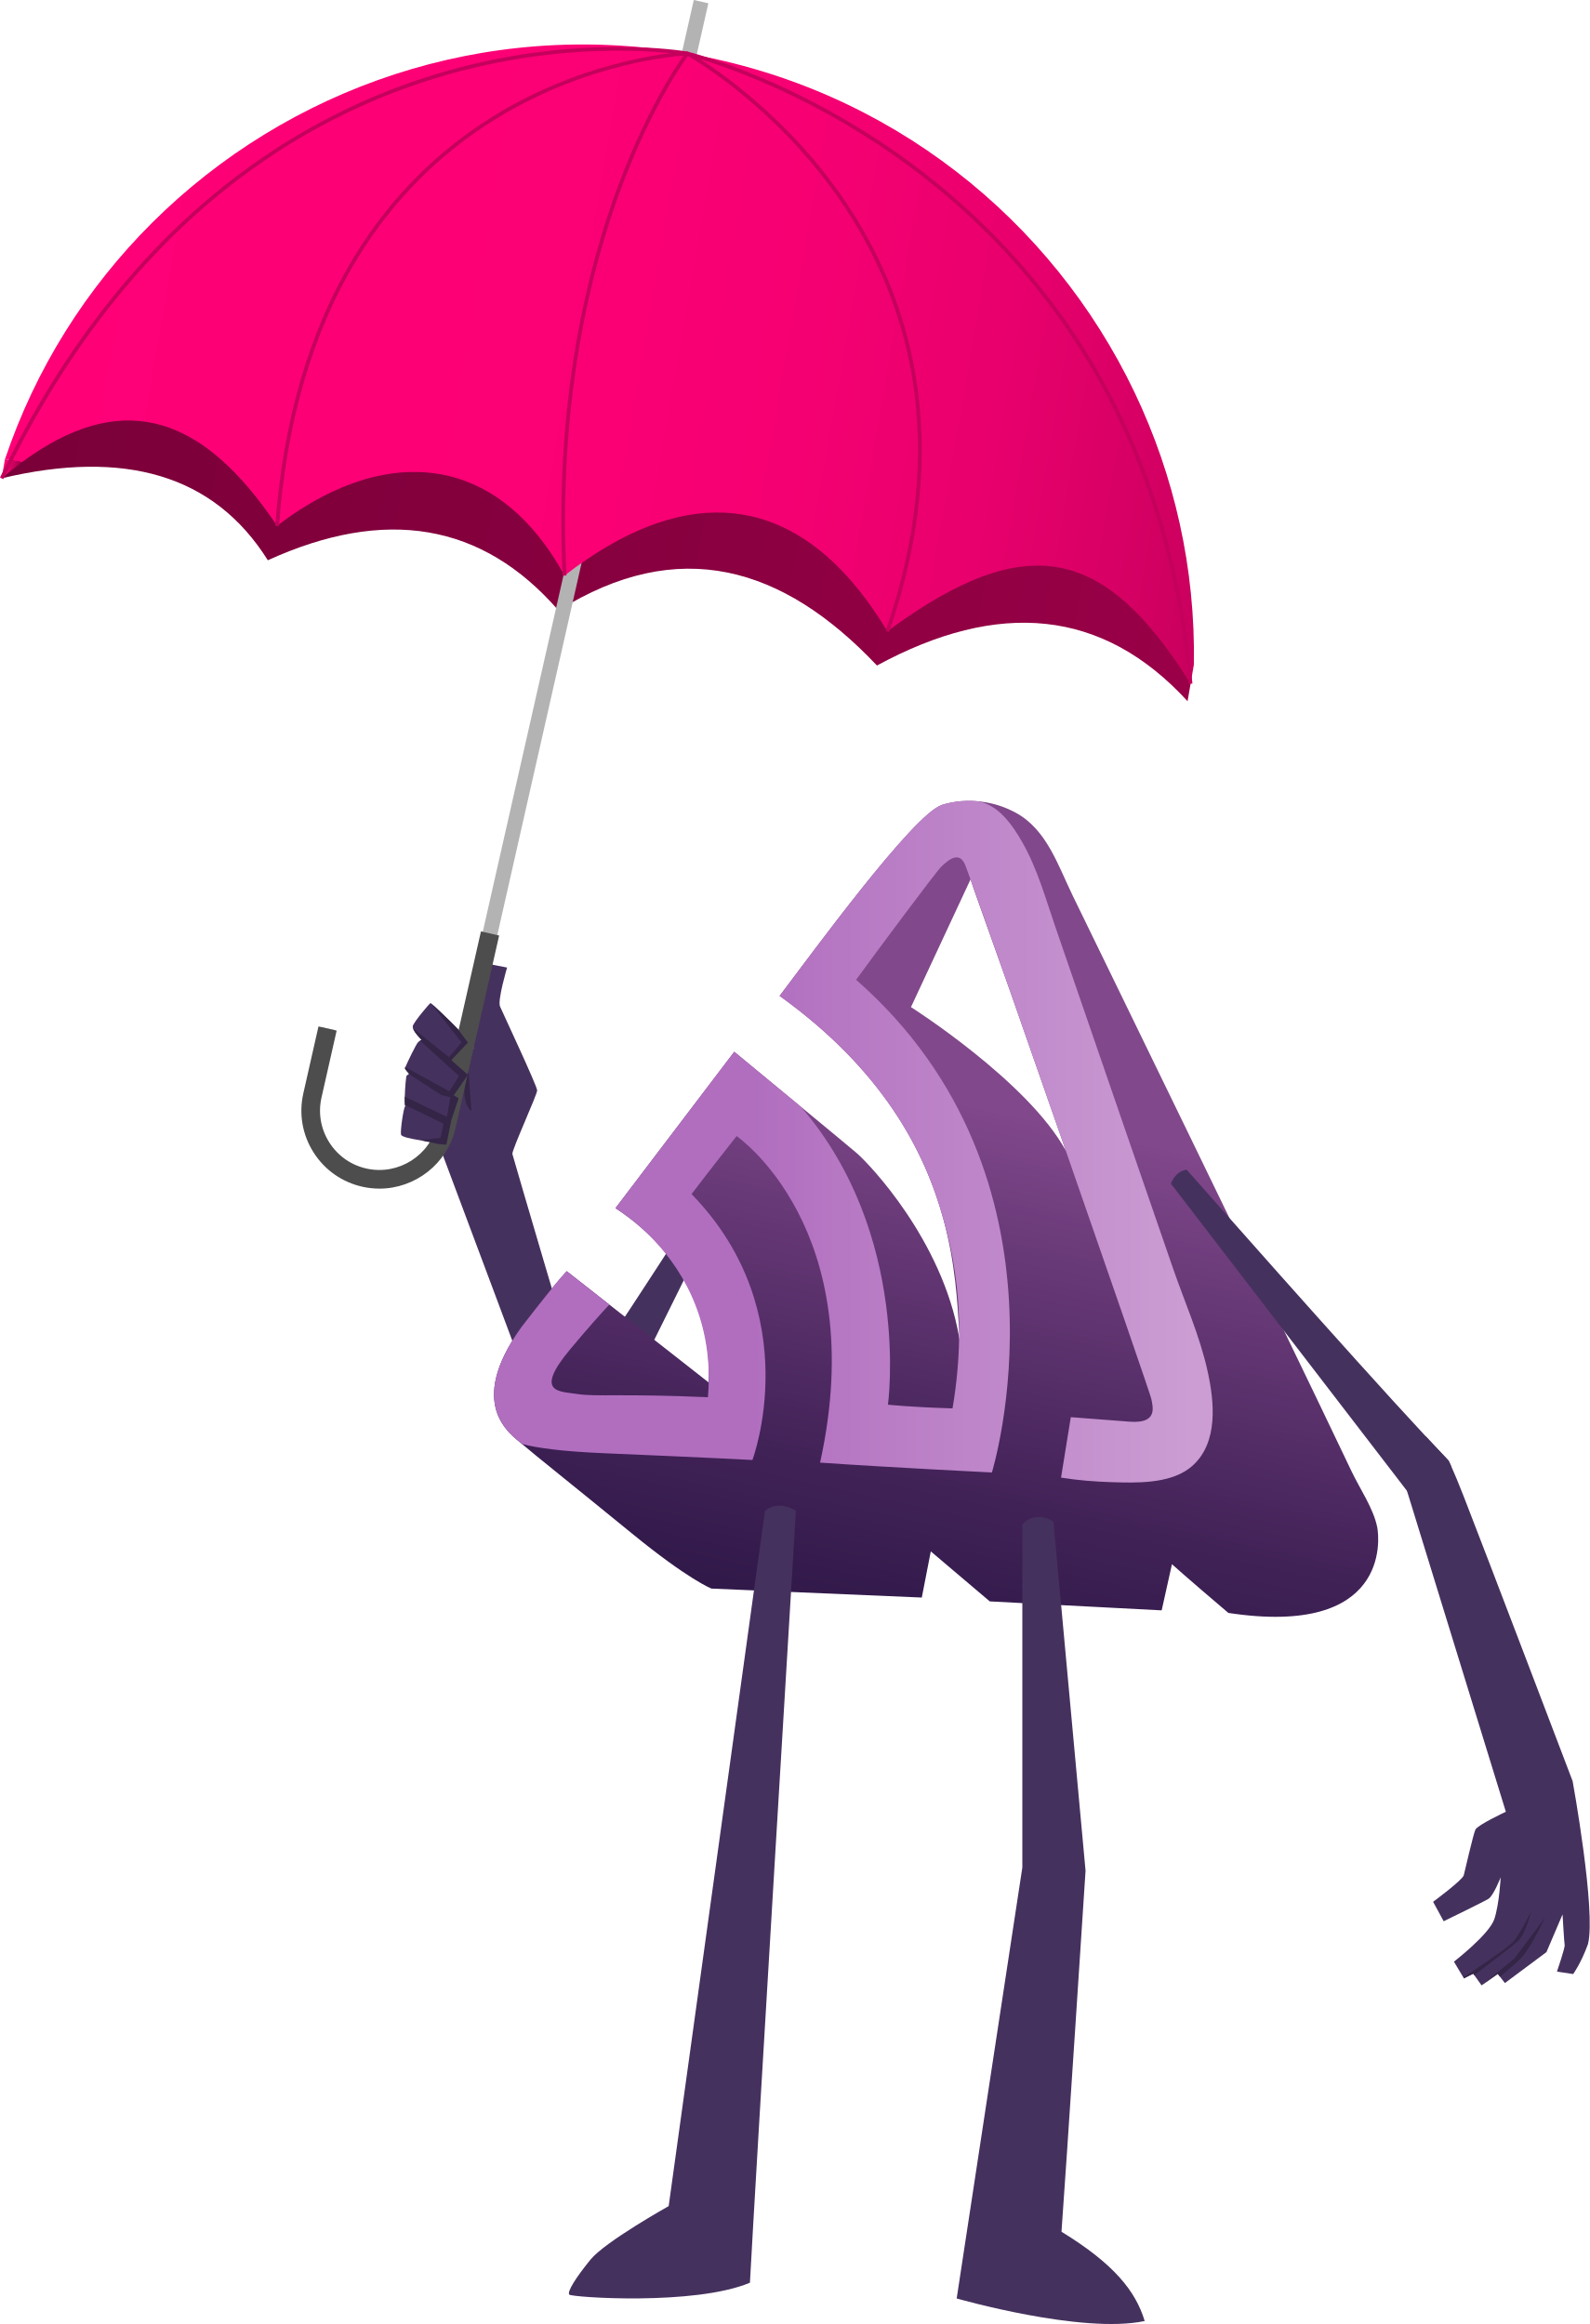
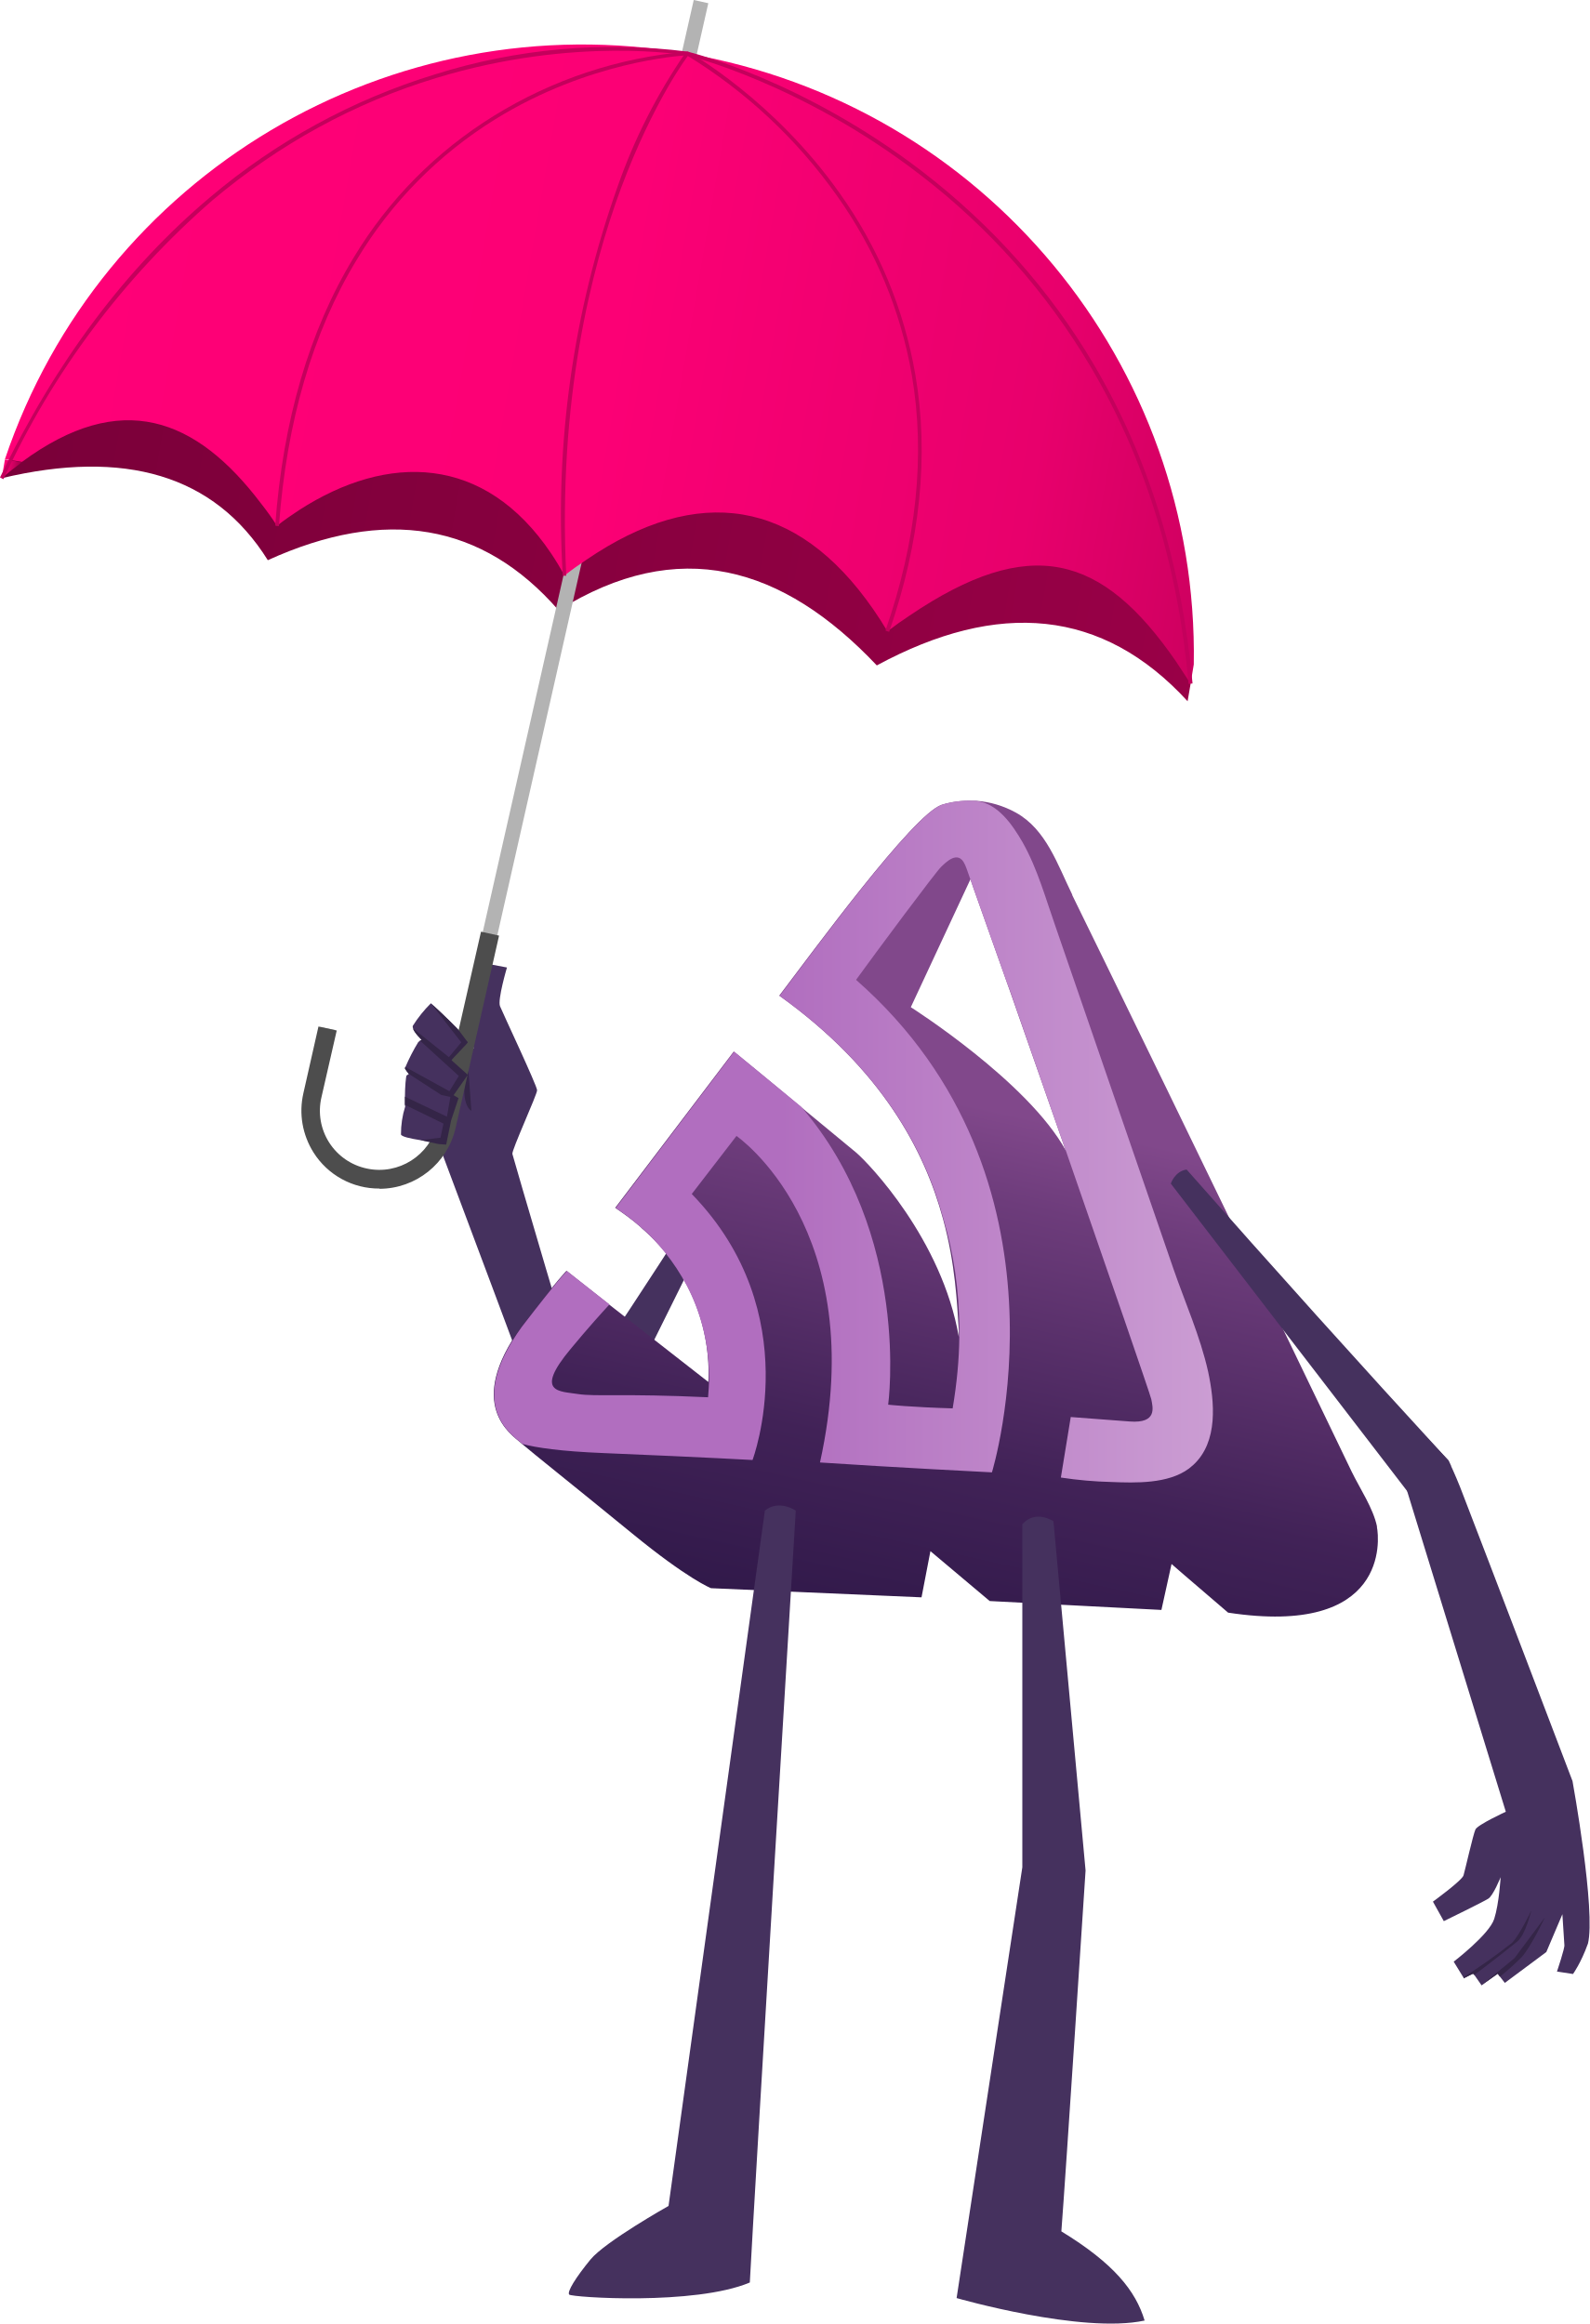
- <svg xmlns="http://www.w3.org/2000/svg" id="Layer_2" viewBox="0 0 643.44 940.85">
+ <svg xmlns="http://www.w3.org/2000/svg" id="Layer_2" viewBox="0 0 643.4 940.9">
  <defs>
-     <style>.cls-1{fill:url(#linear-gradient);}.cls-2{fill:#b3b3b3;}.cls-3{fill:#c4005c;}.cls-4{fill:#342547;}.cls-5{fill:#45315e;}.cls-6{fill:#4d4d4d;}.cls-7{fill:url(#linear-gradient-3);}.cls-8{fill:url(#linear-gradient-4);}.cls-9{fill:url(#linear-gradient-2);}.cls-10{fill:url(#linear-gradient-5);}</style>
-     <linearGradient id="linear-gradient" x1="71.04" y1="-248.63" x2="559.37" y2="-248.63" gradientTransform="translate(-102.13 371.36) rotate(9.81)" gradientUnits="userSpaceOnUse">
+     <linearGradient id="linear-gradient" x1="71" x2="559.4" y1="-248.6" y2="-248.6" gradientTransform="rotate(9.8 -2214.7 -409.4)" gradientUnits="userSpaceOnUse">
      <stop offset="0" stop-color="#7a0039" />
-       <stop offset=".54" stop-color="#88003f" />
-       <stop offset=".99" stop-color="#990047" />
+       <stop offset=".5" stop-color="#88003f" />
+       <stop offset="1" stop-color="#990047" />
    </linearGradient>
-     <linearGradient id="linear-gradient-2" x1="71.04" y1="-301.01" x2="658.43" y2="-301.01" gradientTransform="translate(-102.13 371.36) rotate(9.81)" gradientUnits="userSpaceOnUse">
+     <linearGradient id="linear-gradient-2" x1="71" x2="658.4" y1="-301" y2="-301" gradientTransform="rotate(9.8 -2214.7 -409.4)" gradientUnits="userSpaceOnUse">
      <stop offset="0" stop-color="#f07" />
-       <stop offset=".36" stop-color="#fc0075" />
-       <stop offset=".53" stop-color="#f50072" />
-       <stop offset=".67" stop-color="#e8006c" />
-       <stop offset=".78" stop-color="#d50063" />
-       <stop offset=".88" stop-color="#bd0058" />
-       <stop offset=".97" stop-color="#a0004a" />
-       <stop offset=".99" stop-color="#990047" />
+       <stop offset=".4" stop-color="#fc0075" />
+       <stop offset=".5" stop-color="#f50072" />
+       <stop offset=".7" stop-color="#e8006c" />
+       <stop offset=".8" stop-color="#d50063" />
+       <stop offset=".9" stop-color="#bd0058" />
+       <stop offset="1" stop-color="#a0004a" />
+       <stop offset="1" stop-color="#990047" />
    </linearGradient>
-     <linearGradient id="linear-gradient-3" x1="71.04" y1="-196.56" x2="78.01" y2="-196.56" gradientTransform="translate(-102.13 371.36) rotate(9.81)" gradientUnits="userSpaceOnUse">
+     <linearGradient id="linear-gradient-3" x1="71" x2="78" y1="-196.6" y2="-196.6" gradientTransform="rotate(9.8 -2214.7 -409.4)" gradientUnits="userSpaceOnUse">
      <stop offset="0" stop-color="#f07" />
      <stop offset=".2" stop-color="#ef006f" />
-       <stop offset=".59" stop-color="#c8005d" />
-       <stop offset=".99" stop-color="#990047" />
+       <stop offset=".6" stop-color="#c8005d" />
+       <stop offset="1" stop-color="#990047" />
    </linearGradient>
-     <linearGradient id="linear-gradient-4" x1="410.46" y1="451.1" x2="333.32" y2="800.55" gradientUnits="userSpaceOnUse">
+     <linearGradient id="linear-gradient-4" x1="410.5" x2="333.3" y1="451.1" y2="800.5" gradientUnits="userSpaceOnUse">
      <stop offset="0" stop-color="#81488b" />
-       <stop offset=".12" stop-color="#6d3c7b" />
-       <stop offset=".43" stop-color="#412257" />
-       <stop offset=".59" stop-color="#31194a" />
+       <stop offset=".1" stop-color="#6d3c7b" />
+       <stop offset=".4" stop-color="#412257" />
+       <stop offset=".6" stop-color="#31194a" />
    </linearGradient>
-     <linearGradient id="linear-gradient-5" x1="199.95" y1="462.2" x2="490.85" y2="462.2" gradientUnits="userSpaceOnUse">
-       <stop offset=".36" stop-color="#b16ebf" />
-       <stop offset=".97" stop-color="#cb9dd3" />
+     <linearGradient id="linear-gradient-5" x1="199.9" x2="490.9" y1="462.2" y2="462.2" gradientUnits="userSpaceOnUse">
+       <stop offset=".4" stop-color="#b16ebf" />
+       <stop offset="1" stop-color="#cb9dd3" />
    </linearGradient>
+     <style>.cls-3{fill:#c4005c}.cls-4{fill:#342547}.cls-5{fill:#45315e}</style>
  </defs>
  <g id="Layer_4">
-     <path class="cls-5" d="m301.85,467.56s-61.9,125.24-62.97,127.03c-1.07,1.78-9.66,7.15-16.1-10.38-6.15-16.74-41.99-112.43-45.22-121.04-.15-.41-.23-.62-.23-.62,0,0-3.59-.35-7.25-.92-3.75-.58-7.59-1.39-7.77-2.3-.36-1.79,1.13-11.47,1.72-11.47-.05-.09-.1-.27-.13-.51-.09-.69-.11-1.94-.07-3.38.09-3.63.51-8.45.79-8.55l.85-.62.12-.08s-1.76-1.89-1.69-2.28c.01-.04.06-.19.16-.42.8-1.88,4.35-9.38,5.21-10.16.29-.27.53-.45.73-.58.46-.29.67-.29.67-.29,0,0-2.92-2.8-3.52-4.72-.11-.35-.14-.68-.06-.95.52-1.74,6.8-9.16,7.15-9.24.02,0,.08.03.16.1,1.08.79,7.07,6.45,10.88,10.38,1.79,1.86,3.09,3.33,3.17,3.73.04.21.08.44.12.68.08.57.16,1.21.22,1.74.07.66.1,1.15.1,1.15,0,0,2.79.96,2.79.44s-4.27-7.85-4.01-11.95c.26-4.09,6.48-22.79,6.48-22.79l11.09,2.14s-3.93,13.24-2.86,15.75c1.07,2.5,15.03,32.2,15.03,33.99s-10.38,24.33-10.02,25.76c.36,1.43,26.48,90.89,27.55,91.96,1.08,1.08,62.62-94.98,62.62-94.98l4.29,3.38Z" />
-     <path class="cls-4" d="m189.39,430.57l1.43,19.16s-5.4-2.25-1.43-19.16Z" />
-     <path class="cls-1" d="m.68,193.64c49.61-11.81,85.97-1.51,107.72,33.18,47.46-21.62,86.78-15.2,117.65,20.33,48.5-30.32,90.76-18.09,128.89,22.28,49.15-26.67,91.33-23.07,125.72,14.45l1.22-7.07-46.03-136.16-394.89,3.13-23.71,16.3L.68,193.64Z" />
-     <path class="cls-2" d="m153.55,480.44c-2.16,0-4.34-.23-6.53-.71-8.09-1.76-15-6.58-19.45-13.57-4.45-6.99-5.89-15.29-4.06-23.37l6.13-27.09,5.89,1.33-6.13,27.09c-1.47,6.5-.31,13.17,3.27,18.79,3.58,5.62,9.13,9.5,15.64,10.91,13.25,2.88,26.46-5.53,29.46-18.75L280.81,0l5.89,1.33-103.05,455.09c-3.23,14.26-16.02,24.02-30.1,24.02Z" />
-     <path class="cls-6" d="m153.55,481.2c-2.21,0-4.45-.23-6.69-.72-8.29-1.81-15.37-6.74-19.93-13.9-4.56-7.16-6.03-15.66-4.16-23.94l6.13-27.09,7.36,1.67-6.13,27.09c-1.43,6.3-.3,12.77,3.17,18.22,3.47,5.45,8.85,9.21,15.17,10.58,12.85,2.79,25.66-5.36,28.56-18.18l17.63-77.86,7.36,1.67-17.63,77.86c-3.31,14.61-16.41,24.61-30.84,24.61Z" />
-     <path class="cls-9" d="m483.21,269.09l-1.33,7.72c-1.97-3.14-3.93-6.13-5.88-8.97-29.9-43.43-59.04-51.64-107.83-18.64-2.93,1.98-5.93,4.11-9.01,6.39-1.88-3.14-3.8-6.12-5.78-8.95-30.94-44.75-71.07-50.72-116.04-20.06-2.93,1.97-5.87,4.12-8.83,6.42-1.74-3.15-3.54-6.11-5.4-8.88-26.96-40.21-66.19-40.76-101.93-17.62-3.03,1.96-6.05,4.09-9.02,6.39-2.13-3.17-4.29-6.21-6.47-9.07-26.41-34.73-56.84-46.22-96.8-16.73l-6.87-1.19c12.43-36.9,33.11-69.38,59.54-95.71C116.41,35.56,196.07,7.46,278.18,21.66c82.12,14.19,147.72,67.39,181.07,137.29,16.05,33.67,24.64,71.21,23.96,110.14Z" />
-     <path class="cls-7" d="m8.88,187.1c-2.69,1.99-5.42,4.16-8.21,6.53l1.33-7.72,6.87,1.19Z" />
-     <path class="cls-3" d="m481.12,276.87c-4.3-47.99-17.65-91.22-39.68-128.51-17.62-29.83-40.81-55.93-68.91-77.6-47.88-36.91-94.06-48.26-94.52-48.37-.41-.07-45.22-7.98-101.46,9.18-33.02,10.07-63.46,26.69-90.47,49.38C52.29,109.33,23.79,147.35,1.36,193.96l-1.36-.65c22.53-46.83,51.18-85.03,85.14-113.55,27.18-22.83,57.81-39.53,91.04-49.66,56.58-17.24,101.69-9.27,102.14-9.19.5.12,46.95,11.53,95.08,48.62,28.27,21.78,51.59,48.04,69.32,78.03,22.16,37.49,35.58,80.95,39.91,129.18l-1.5.13Z" />
-     <path class="cls-3" d="m359.87,255.84l-1.43-.49c12.55-36.21,16.12-70.99,10.62-103.37-4.4-25.9-14.58-50.33-30.27-72.63-25.71-36.56-58.07-55.39-60.79-56.94-3.09.16-39.71,2.53-77.4,25.81-23,14.21-41.89,33.31-56.15,56.78-17.84,29.36-28.45,65.68-31.54,107.95l-1.51-.11c3.11-42.53,13.8-79.09,31.78-108.66,14.4-23.68,33.47-42.95,56.68-57.28,39.52-24.39,77.9-26,78.29-26.01h.21s.18.09.18.09c.34.19,34.52,19.18,61.45,57.44,15.83,22.48,26.11,47.13,30.55,73.26,5.55,32.64,1.96,67.68-10.68,104.15Z" />
-     <path class="cls-3" d="m227.75,233.05c-3.51-71.28,10.21-125.07,22.34-157.63,13.15-35.32,27.35-54.04,27.49-54.22l1.2.92c-.14.18-14.22,18.77-27.3,53.9-12.07,32.42-25.72,85.97-22.22,156.96l-1.51.07Z" />
-     <polygon class="cls-5" points="173.46 461.81 179.14 462.2 182.42 450.37 183.13 442.03 187.57 435.2 181.27 429.13 187.94 421.71 180.7 412.93 173.46 461.81" />
-     <path class="cls-4" d="m189.39,435.13l-5.74,8.31,1.98,1.18-2.97,8.9-1.98,9.89-3.12-.24-7.48-1.54,8.23-.99,1.19-5.73-15.6-7.56c-.09-.69-.11-1.94-.07-3.38l17.05,8.17,1.39-7.97-3.68-.85-13.12-8.52.12-.08s-1.76-1.89-1.69-2.28c.01-.04.06-.19.16-.42l17.83,9.79,3.86-6.21-15.75-14.32c.46-.29.67-.29.67-.29,0,0-2.92-2.8-3.52-4.72l14.55,11.69,5.09-5.93-12.39-15.85c1.08.79,7.07,6.45,10.88,10.38l3.29,4.41.82,1.1-.6.64-6.13,6.48,6.73,5.94Z" />
-     <path class="cls-8" d="m557.4,618.19c-1.5-7.5-7.07-15.6-10.31-22.42-9.44-19.87-19-39.67-28.56-59.47-12.19-25.24-24.42-50.45-36.66-75.66-11.49-23.66-22.99-47.31-34.51-70.96-4.41-9.06-8.82-18.12-13.24-27.19-.04-.08-.08-.16-.11-.24-5.81-11.98-10.39-26.34-22.71-33.13-5.24-2.89-10.76-4.38-16.04-4.78-.53-.04-1.05-.08-1.58-.1-3.16-.12-6.22.14-9.04.73-.73.15-1.44.32-2.14.51-.43.12-.84.24-1.25.37-11.6,3.71-52.85,60.42-65.71,77.33,41.58,29.86,58.79,62.8,66.29,90.4,4.97,18.25,5.69,34.17,6.4,45.33.1,1.6.21,3.1.32,4.5-.1-.68-.22-1.36-.34-2.04-6.86-39.4-36.45-70.27-41.57-74.64-2.3-1.97-12.17-10.14-22.5-18.68-13.11-10.85-26.95-22.27-26.95-22.27,0,0-35.34,46.53-48.09,63.34,3.74,2.45,7.11,5.02,10.15,7.65.25.22.5.45.76.68,26.8,23.78,27.23,53.15,26.87,60.47,0,.1,0,.21,0,.32-.05.9-.11,1.39-.11,1.39l-40.14-31.48-17.23-13.52s-2.21,1.8-18.3,22.57c-22.85,31.67-4.16,43.61,0,47.24.05.04.1.09.16.13,4.43,3.86,21.92,17.76,44.49,36.22,22.84,18.69,32.19,22.33,32.19,22.33l85.15,3.63,3.64-18.69,23.88,20.25,69.57,3.63,4.16-18.69s5.71,5.19,22.84,19.73c64.91,9.87,61.27-29.59,60.23-34.79Zm-188.69-210.47l24.1-51.69s0,.01.01.03c.17.83,6.45,18.28,14.8,41.79.36,1.04.74,2.1,1.12,3.17,6.65,18.98,14.42,41.23,22.06,63.16.2.55.38,1.1.57,1.65-15.34-28.08-62.66-58.11-62.66-58.11Z" />
-     <path class="cls-10" d="m482.96,593.11c-.56.51-1.14,1-1.77,1.46-8.37,6.19-21.5,5.78-31.37,5.47-6.8-.21-13.65-.76-20.38-1.84l3.96-24.47s12.36.94,23.81,1.82,9.4-5.87,8.81-9.1c-.28-1.54-17-49.95-34.65-100.62-.19-.55-.37-1.1-.57-1.65-7.64-21.93-15.41-44.18-22.06-63.16-.38-1.07-.76-2.13-1.12-3.17-6.53-18.6-11.88-33.74-14.8-41.79t-.01-.03h0c-1.25-3.48-2.05-5.62-2.29-6.16-2.72-6.03-7.78-.58-9.53.98-1.75,1.55-26.65,34.99-34.48,45.8,91.71,80.53,54.95,199.47,54.95,199.47,0,0-39.74-1.94-69.54-3.99,20.84-94.62-33.77-132.21-33.77-132.21,0,0-11.17,14.14-18.24,23.49,46.98,48.35,24.63,107.65,24.63,107.65,0,0-17.11-.92-60.21-2.74-17.5-.74-27.44-2.23-33.08-3.75-.06-.04-.11-.09-.16-.13-4.16-3.63-22.85-15.57,0-47.24,16.09-20.77,18.3-22.57,18.3-22.57l17.23,13.52c-3.36,3.59-8.5,9.3-15.75,17.98-15.05,18.01-4.33,17.1,2.97,18.24,7.3,1.14,18.02-.23,52.69,1.28.22-2.54.33-5.01.34-7.41,0-.11,0-.22,0-.32.08-29.8-14.91-49.6-26.87-60.47-.26-.23-.51-.46-.76-.68-4.01-3.57-7.63-6.1-10.15-7.65,12.75-16.81,48.09-63.34,48.09-63.34,0,0,13.84,11.42,26.95,22.27,44.79,51.73,35.26,120.62,35.26,120.62,0,0,9.05,1,26.14,1.5,1.71-10.09,2.55-19.68,2.67-28.8.02-.82.02-1.64.02-2.46-.01-16.77-2.46-31.88-6.4-45.33-7.5-27.6-24.71-60.54-66.29-90.4,12.86-16.91,54.11-73.62,65.71-77.33.41-.13.82-.25,1.25-.37.69-.19,1.41-.36,2.14-.51,2.82-.59,5.88-.85,9.04-.73.53.02,1.05.06,1.58.1,8.64,1.04,14.58,9.72,18.52,16.64,6.14,10.79,9.48,22.96,13.5,34.63,3.06,8.9,6.12,17.81,9.19,26.71,6.7,19.47,13.4,38.94,20.11,58.42,6.09,17.68,12.19,35.35,18.3,53.03,4.72,13.63,10.82,27.25,13.94,41.53,2.68,12.21,4.31,28.39-5.86,37.81Z" />
-     <path class="cls-5" d="m309.62,611.64l-38.98,281.48s-25.72,14.4-31.62,21.64c-5.9,7.24-9.65,13.14-8.58,14.21s50.72,4.56,73.09-4.83c1.72-33.25,18.61-312.51,18.61-312.51,0,0-6.8-4.69-12.52,0Z" />
-     <path class="cls-5" d="m413.78,617.17v138.89l-26.57,174.45s50.73,14.56,76.09,9.13c-3.62-12.08-12.44-23.15-33.67-36.14,1.75-23.23,9.74-146.14,9.74-146.14l-12.99-141.39s-7.21-4.83-12.6,1.21Z" />
-     <path class="cls-5" d="m587.33,593.49l-15.34,13.44-2.52-3.36-95.53-124.35s1.52-5.03,6.36-5.68c0,0,66.68,75.69,96.84,108.03,3.72,3.98,6.85,7.31,9.17,9.75.32.67.66,1.39,1.02,2.17Z" />
-     <path class="cls-5" d="m642.71,787.09c-2.79,7.7-5.97,12.09-5.97,12.09l-6.57-1s3.32-9.69,3.11-10.75c-.2-1.07-.85-12.39-.85-12.39l-6.52,15.26-16.81,12.52-2.11-2.73-.86-1.11-6.47,4.77h-.01s-3.02-4.24-3.02-4.24l-.39-.55-3.7,2.02-.17-.29-3.9-6.53s14.31-11.05,16.35-17.24c2.05-6.19,2.56-16.89,2.56-16.89,0,0-2.9,7.46-4.94,8.7-2.03,1.25-18.13,9.07-18.13,9.07l-4.27-7.88s11.88-8.75,12.41-10.74c.51-1.99,3.84-16.63,4.72-18.49.87-1.86,12.31-7.22,12.31-7.22l-40.01-129.9-.78-2.54,7.97-19.6c.16.05.33.09.48.14,3.72,3.98,6.85,7.31,9.17,9.75.32.67.66,1.39,1.02,2.17,1.4,3.11,3.06,7.1,5.07,12.25,8.84,22.61,44.12,115.36,44.12,115.36,0,0,9.59,52.77,6.19,65.99Z" />
-     <path class="cls-4" d="m619.76,773.66c-.13.55-2.28,9.4-5.47,12.26-1.9,1.72-10.62,8.41-17.59,13.72l-.35-.57-3.84,1.75-.15-.3c5.51-3.66,17.33-11.62,19.74-14.1,3.07-3.15,7.39-12.2,7.65-12.76Z" />
-     <path class="cls-4" d="m625.33,776.28s-5.59,12.08-9.51,16.25c-1.71,1.83-5.27,4.88-8.72,7.74l-.83-1.13-6.6,4.61h0s13.31-10.9,13.31-10.9l12.35-16.56Z" />
+     <path d="M301.9 467.6s-62 125.2-63 127c-1 1.8-9.7 7.1-16.1-10.4a50506 50506 0 0 0-45.5-121.7s-3.6-.3-7.2-.9c-3.8-.6-7.6-1.4-7.8-2.3A37 37 0 0 1 164 448l-.1-.6V444c0-3.7.4-8.5.7-8.6l.9-.6s-1.7-2-1.6-2.4l.2-.4a78 78 0 0 1 5.2-10.1l.7-.6.7-.3s-3-2.8-3.5-4.7c-.2-.4-.2-.7-.1-1a51.4 51.4 0 0 1 7.3-9.1 186.3 186.3 0 0 1 14 14 30.5 30.5 0 0 1 .4 2.5v1.2s2.9 1 2.9.4-4.3-7.9-4-12c.2-4 6.4-22.7 6.4-22.7l11.1 2.1s-3.9 13.2-2.8 15.7c1 2.5 15 32.2 15 34s-10.4 24.4-10 25.8c.3 1.4 26.5 90.9 27.5 92 1.1 1 62.7-95 62.7-95l4.2 3.4Z" class="cls-5" />
+     <path d="m189.4 430.6 1.4 19.1s-5.4-2.2-1.4-19.1Z" class="cls-4" />
+     <path d="M.7 193.6c49.6-11.8 86-1.5 107.7 33.2 47.5-21.6 86.8-15.2 117.7 20.3 48.5-30.3 90.7-18 128.8 22.3 49.2-26.6 91.4-23 125.8 14.5l1.2-7-46-136.3-395 3.2L17.4 160 .7 193.6Z" style="fill:url(#linear-gradient)" />
+     <path d="M153.6 480.4a30.6 30.6 0 0 1-30-37.6l6-27.1 6 1.3-6.2 27.1a24.6 24.6 0 0 0 19 29.7 24.9 24.9 0 0 0 29.4-18.7L280.8 0l5.9 1.3-103 455.1a31 31 0 0 1-30.2 24Z" style="fill:#b3b3b3" />
+     <path d="M153.6 481.2a31.3 31.3 0 0 1-26.7-14.6c-4.5-7.2-6-15.7-4.1-24l6.1-27 7.4 1.6-6.2 27.1a23.9 23.9 0 0 0 18.4 28.8A24.1 24.1 0 0 0 177 455l17.7-77.8 7.3 1.6-17.6 77.9a31.7 31.7 0 0 1-30.8 24.6Z" style="fill:#4d4d4d" />
+     <path d="m483.2 269-1.3 7.8-5.9-9c-29.9-43.4-59-51.6-107.8-18.6-3 2-6 4.1-9 6.4a150 150 0 0 0-5.8-9c-31-44.7-71-50.7-116-20-3 2-6 4.1-8.9 6.4a120 120 0 0 0-5.4-8.9c-27-40.2-66.2-40.7-102-17.6-3 2-6 4-9 6.4-2-3.2-4.2-6.2-6.4-9C79.3 169 48.9 157.5 8.9 187L2 185.9A246.8 246.8 0 0 1 278.2 21.7a246.8 246.8 0 0 1 205 247.4Z" style="fill:url(#linear-gradient-2)" />
+     <path d="M8.9 187.1a156 156 0 0 0-8.2 6.5L2 186l6.9 1.2Z" style="fill:url(#linear-gradient-3)" />
+     <path d="M481.1 276.9c-4.3-48-17.6-91.2-39.7-128.5a273.3 273.3 0 0 0-68.9-77.6c-47.9-37-94-48.3-94.5-48.4-.4 0-45.2-8-101.5 9.2-33 10-63.4 26.7-90.4 49.4A335.3 335.3 0 0 0 1.4 194l-1.4-.7c22.5-46.8 51.2-85 85.1-113.5a257.8 257.8 0 0 1 91-49.7 239.5 239.5 0 0 1 102.2-9.2c.5.1 47 11.5 95.1 48.6 28.3 21.8 51.6 48 69.3 78 22.2 37.6 35.6 81 40 129.2l-1.6.2Z" class="cls-3" />
+     <path d="m359.9 255.8-1.5-.5c12.6-36.2 16.2-71 10.7-103.3a177 177 0 0 0-30.3-72.7A206 206 0 0 0 278 22.4c-3 .2-39.7 2.5-77.4 25.8a169.4 169.4 0 0 0-56.1 56.8c-17.9 29.4-28.5 65.7-31.6 108l-1.5-.2c3.1-42.5 13.8-79 31.8-108.6a171 171 0 0 1 56.7-57.3 178 178 0 0 1 78.3-26H278.5c.4.3 34.6 19.3 61.5 57.5a178.4 178.4 0 0 1 30.5 73.3c5.6 32.6 2 67.7-10.6 104.1Z" class="cls-3" />
+     <path d="M227.8 233A396.3 396.3 0 0 1 250 75.5a228 228 0 0 1 27.5-54.2l1.2 1c-.2.1-14.2 18.7-27.3 53.8-12 32.4-25.7 86-22.2 157h-1.6Z" class="cls-3" />
+     <path d="m173.5 461.8 5.6.4 3.3-11.8.7-8.4 4.5-6.8-6.3-6.1 6.6-7.4-7.2-8.8-7.2 48.9z" class="cls-5" />
+     <path d="m189.4 435.1-5.8 8.3 2 1.2-3 9-2 9.8-3-.2-7.5-1.6 8.2-1 1.2-5.7-15.6-7.6V444l17 8.1 1.4-8-3.7-.8-13.1-8.5s-1.7-2-1.6-2.4l.2-.4 17.8 9.8 3.8-6.2-15.7-14.3.7-.3s-3-2.8-3.6-4.7l14.6 11.7 5-6-12.3-15.8c1 .8 7 6.4 10.9 10.4l3.3 4.4.8 1-.6.7-6.1 6.5 6.7 6Z" class="cls-4" />
+     <path d="M557.4 618.2c-1.5-7.5-7-15.6-10.3-22.4a40568.7 40568.7 0 0 0-99.7-206L434 362.4v-.2c-5.9-12-10.5-26.4-22.8-33.2a39.4 39.4 0 0 0-16-4.8h-1.6a37.4 37.4 0 0 0-12.4 1.6c-11.6 3.7-52.9 60.4-65.8 77.3 41.6 29.8 58.8 62.8 66.3 90.4 5 18.2 5.7 34.2 6.4 45.3a280.5 280.5 0 0 0 0 2.5c-6.8-39.4-36.4-70.3-41.6-74.7l-22.5-18.6c-13-10.9-27-22.3-27-22.3l-48 63.3c3.7 2.5 7.1 5 10.2 7.7l.7.7a77.5 77.5 0 0 1 26.9 60.4v.3l-.1 1.4-40.2-31.4-17.2-13.6s-2.2 1.8-18.3 22.6c-22.8 31.7-4.2 43.6 0 47.2l.2.2c4.4 3.8 21.9 17.7 44.5 36.2 22.8 18.7 32.1 22.3 32.1 22.3l85.2 3.7 3.6-18.7 24 20.2 69.5 3.6 4.1-18.6s5.8 5.1 22.9 19.7c64.9 9.9 61.3-29.6 60.2-34.8ZM368.7 407.7l24.1-51.7c.2.9 6.5 18.3 14.8 41.9l1.1 3.1 22.1 63.2.6 1.6c-15.4-28-62.7-58-62.7-58Z" style="fill:url(#linear-gradient-4)" />
+     <path d="m483 593.1-1.8 1.5c-8.4 6.2-21.5 5.8-31.4 5.4a160 160 0 0 1-20.4-1.8l4-24.5 23.8 1.8c11.4.9 9.4-5.8 8.8-9-.3-1.6-17-50-34.6-100.7l-.6-1.6-22-63.2-1.2-3.1-14.8-41.8c-1.2-3.5-2-5.7-2.3-6.2-2.7-6-7.8-.6-9.5 1-1.8 1.5-26.7 35-34.5 45.8 91.7 80.5 55 199.4 55 199.4s-39.8-2-69.6-4c20.9-94.6-33.8-132.2-33.8-132.2L280 483.4c47 48.4 24.6 107.7 24.6 107.7s-17-1-60.2-2.8c-17.5-.7-27.4-2.2-33-3.7l-.2-.2c-4.2-3.6-22.9-15.5 0-47.2 16-20.8 18.3-22.6 18.3-22.6l17.2 13.5c-3.3 3.6-8.5 9.3-15.7 18-15 18-4.4 17.1 3 18.3 7.2 1.1 18-.3 52.6 1.3.2-2.6.4-5 .4-7.5v-.3c0-29.8-15-49.6-26.9-60.5l-.8-.6c-4-3.6-7.6-6.1-10.1-7.7l48-63.3 27 22.2c44.8 51.8 35.3 120.7 35.3 120.7s9 1 26.1 1.5c1.7-10.1 2.6-19.7 2.7-28.8v-2.5c0-16.8-2.4-31.9-6.4-45.3-7.5-27.6-24.7-60.6-66.3-90.4 12.9-17 54.1-73.6 65.7-77.4a37.1 37.1 0 0 1 12.5-1.6l1.5.1c8.7 1 14.6 9.8 18.6 16.7 6.1 10.8 9.4 23 13.5 34.6a205211.9 205211.9 0 0 0 47.6 138.2c4.7 13.6 10.8 27.2 14 41.5 2.6 12.2 4.2 28.4-6 37.8Z" style="fill:url(#linear-gradient-5)" />
+     <path d="m309.6 611.6-39 281.5S245 907.5 239 914.8c-5.9 7.2-9.6 13.1-8.6 14.2s50.8 4.5 73.1-4.9c1.7-33.2 18.6-312.5 18.6-312.5s-6.8-4.7-12.5 0ZM413.8 617.2V756l-26.6 174.4s50.7 14.6 76.1 9.1c-3.6-12-12.4-23.1-33.7-36.1 1.8-23.2 9.8-146.1 9.8-146.1l-13-141.4s-7.2-4.9-12.6 1.2ZM587.3 593.5 572 606.9l-2.5-3.3-95.6-124.4s1.6-5 6.4-5.7a7633.8 7633.8 0 0 0 106 117.8l1 2.2Z" class="cls-5" />
+     <path d="M642.7 787c-2.8 7.8-6 12.2-6 12.2l-6.5-1s3.3-9.7 3-10.8l-.8-12.4-6.5 15.3-16.8 12.5-2.1-2.7-.9-1.1-6.4 4.8-3-4.3-.5-.5-3.7 2-.1-.3-4-6.5s14.4-11 16.4-17.3c2-6.2 2.6-16.9 2.6-16.9s-3 7.5-5 8.7c-2 1.3-18 9.1-18 9.1l-4.4-7.9s12-8.7 12.4-10.7c.6-2 3.9-16.6 4.8-18.5.8-1.9 12.3-7.2 12.3-7.2l-40-130-.8-2.5 8-19.6.4.2 9.2 9.7a180.7 180.7 0 0 1 6.1 14.4c8.8 22.7 44.1 115.4 44.1 115.4s9.6 52.8 6.2 66Z" class="cls-5" />
+     <path d="M619.8 773.7c-.2.5-2.3 9.4-5.5 12.2a552 552 0 0 1-17.6 13.7l-.4-.5-3.8 1.7-.1-.3a231 231 0 0 0 19.7-14c3-3.2 7.4-12.3 7.6-12.8ZM625.3 776.3s-5.6 12-9.5 16.2a116 116 0 0 1-8.7 7.8l-.8-1.2-6.6 4.6 13.3-10.9 12.3-16.5Z" class="cls-4" />
  </g>
</svg>
